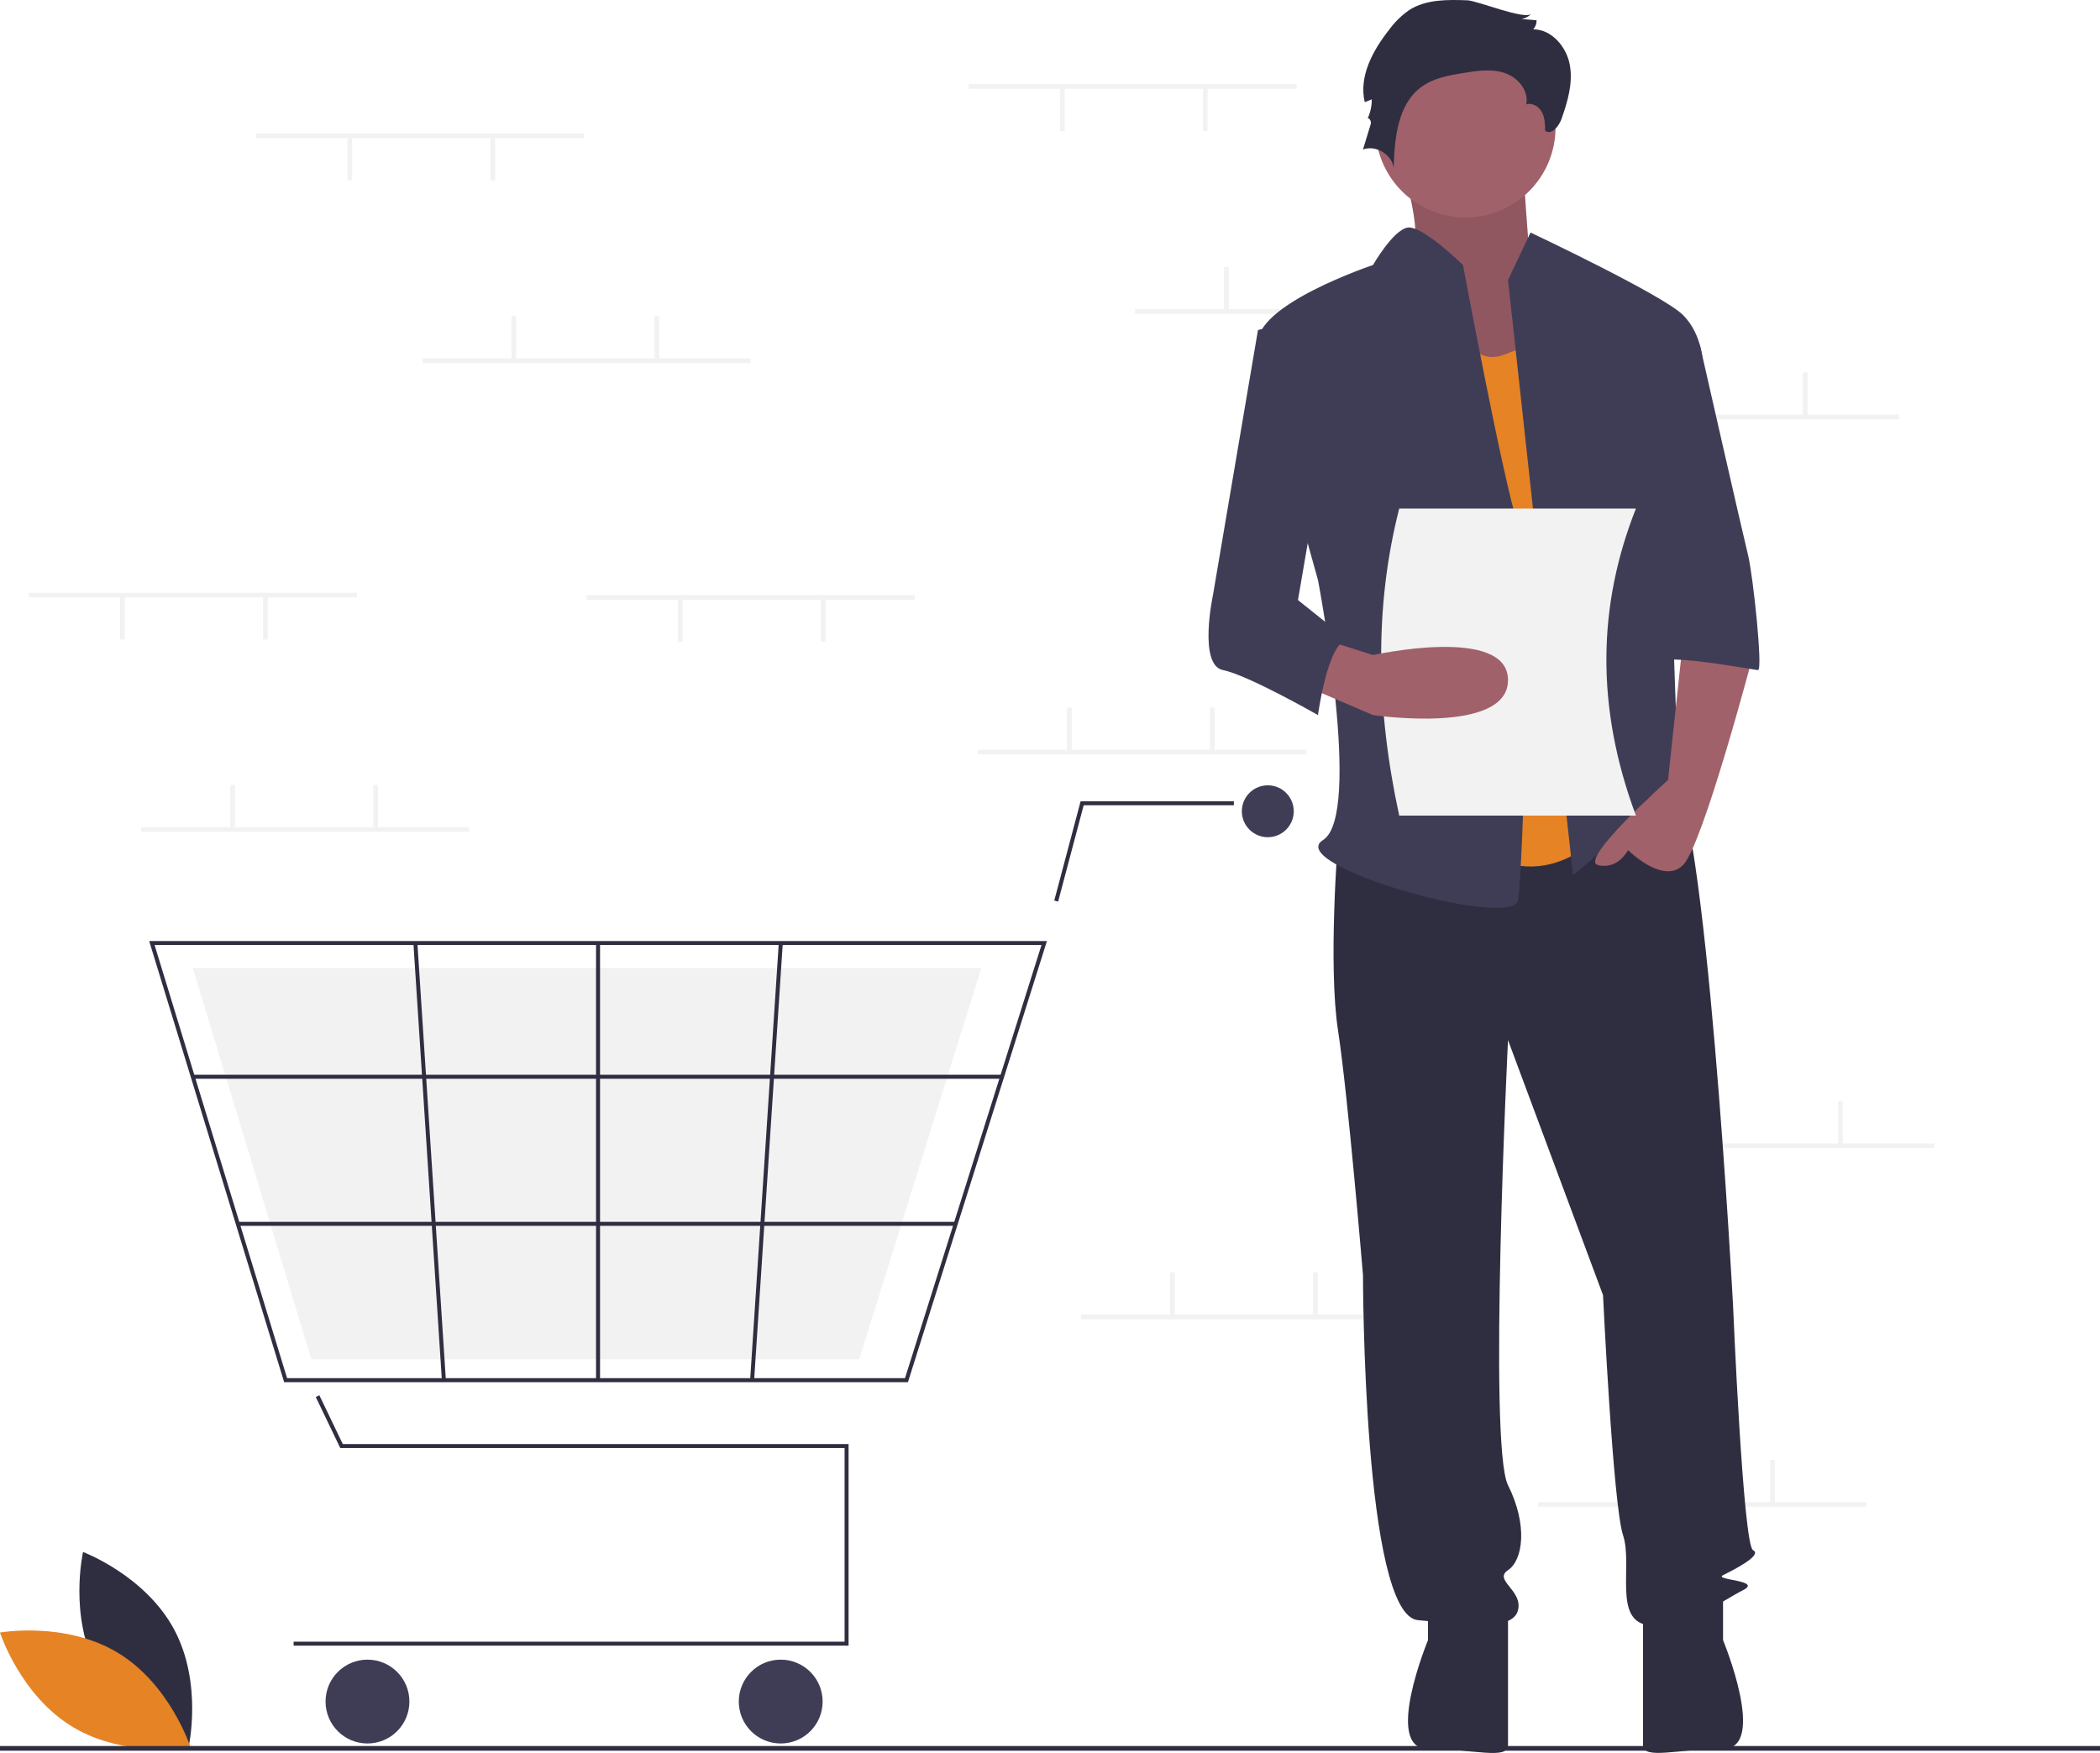
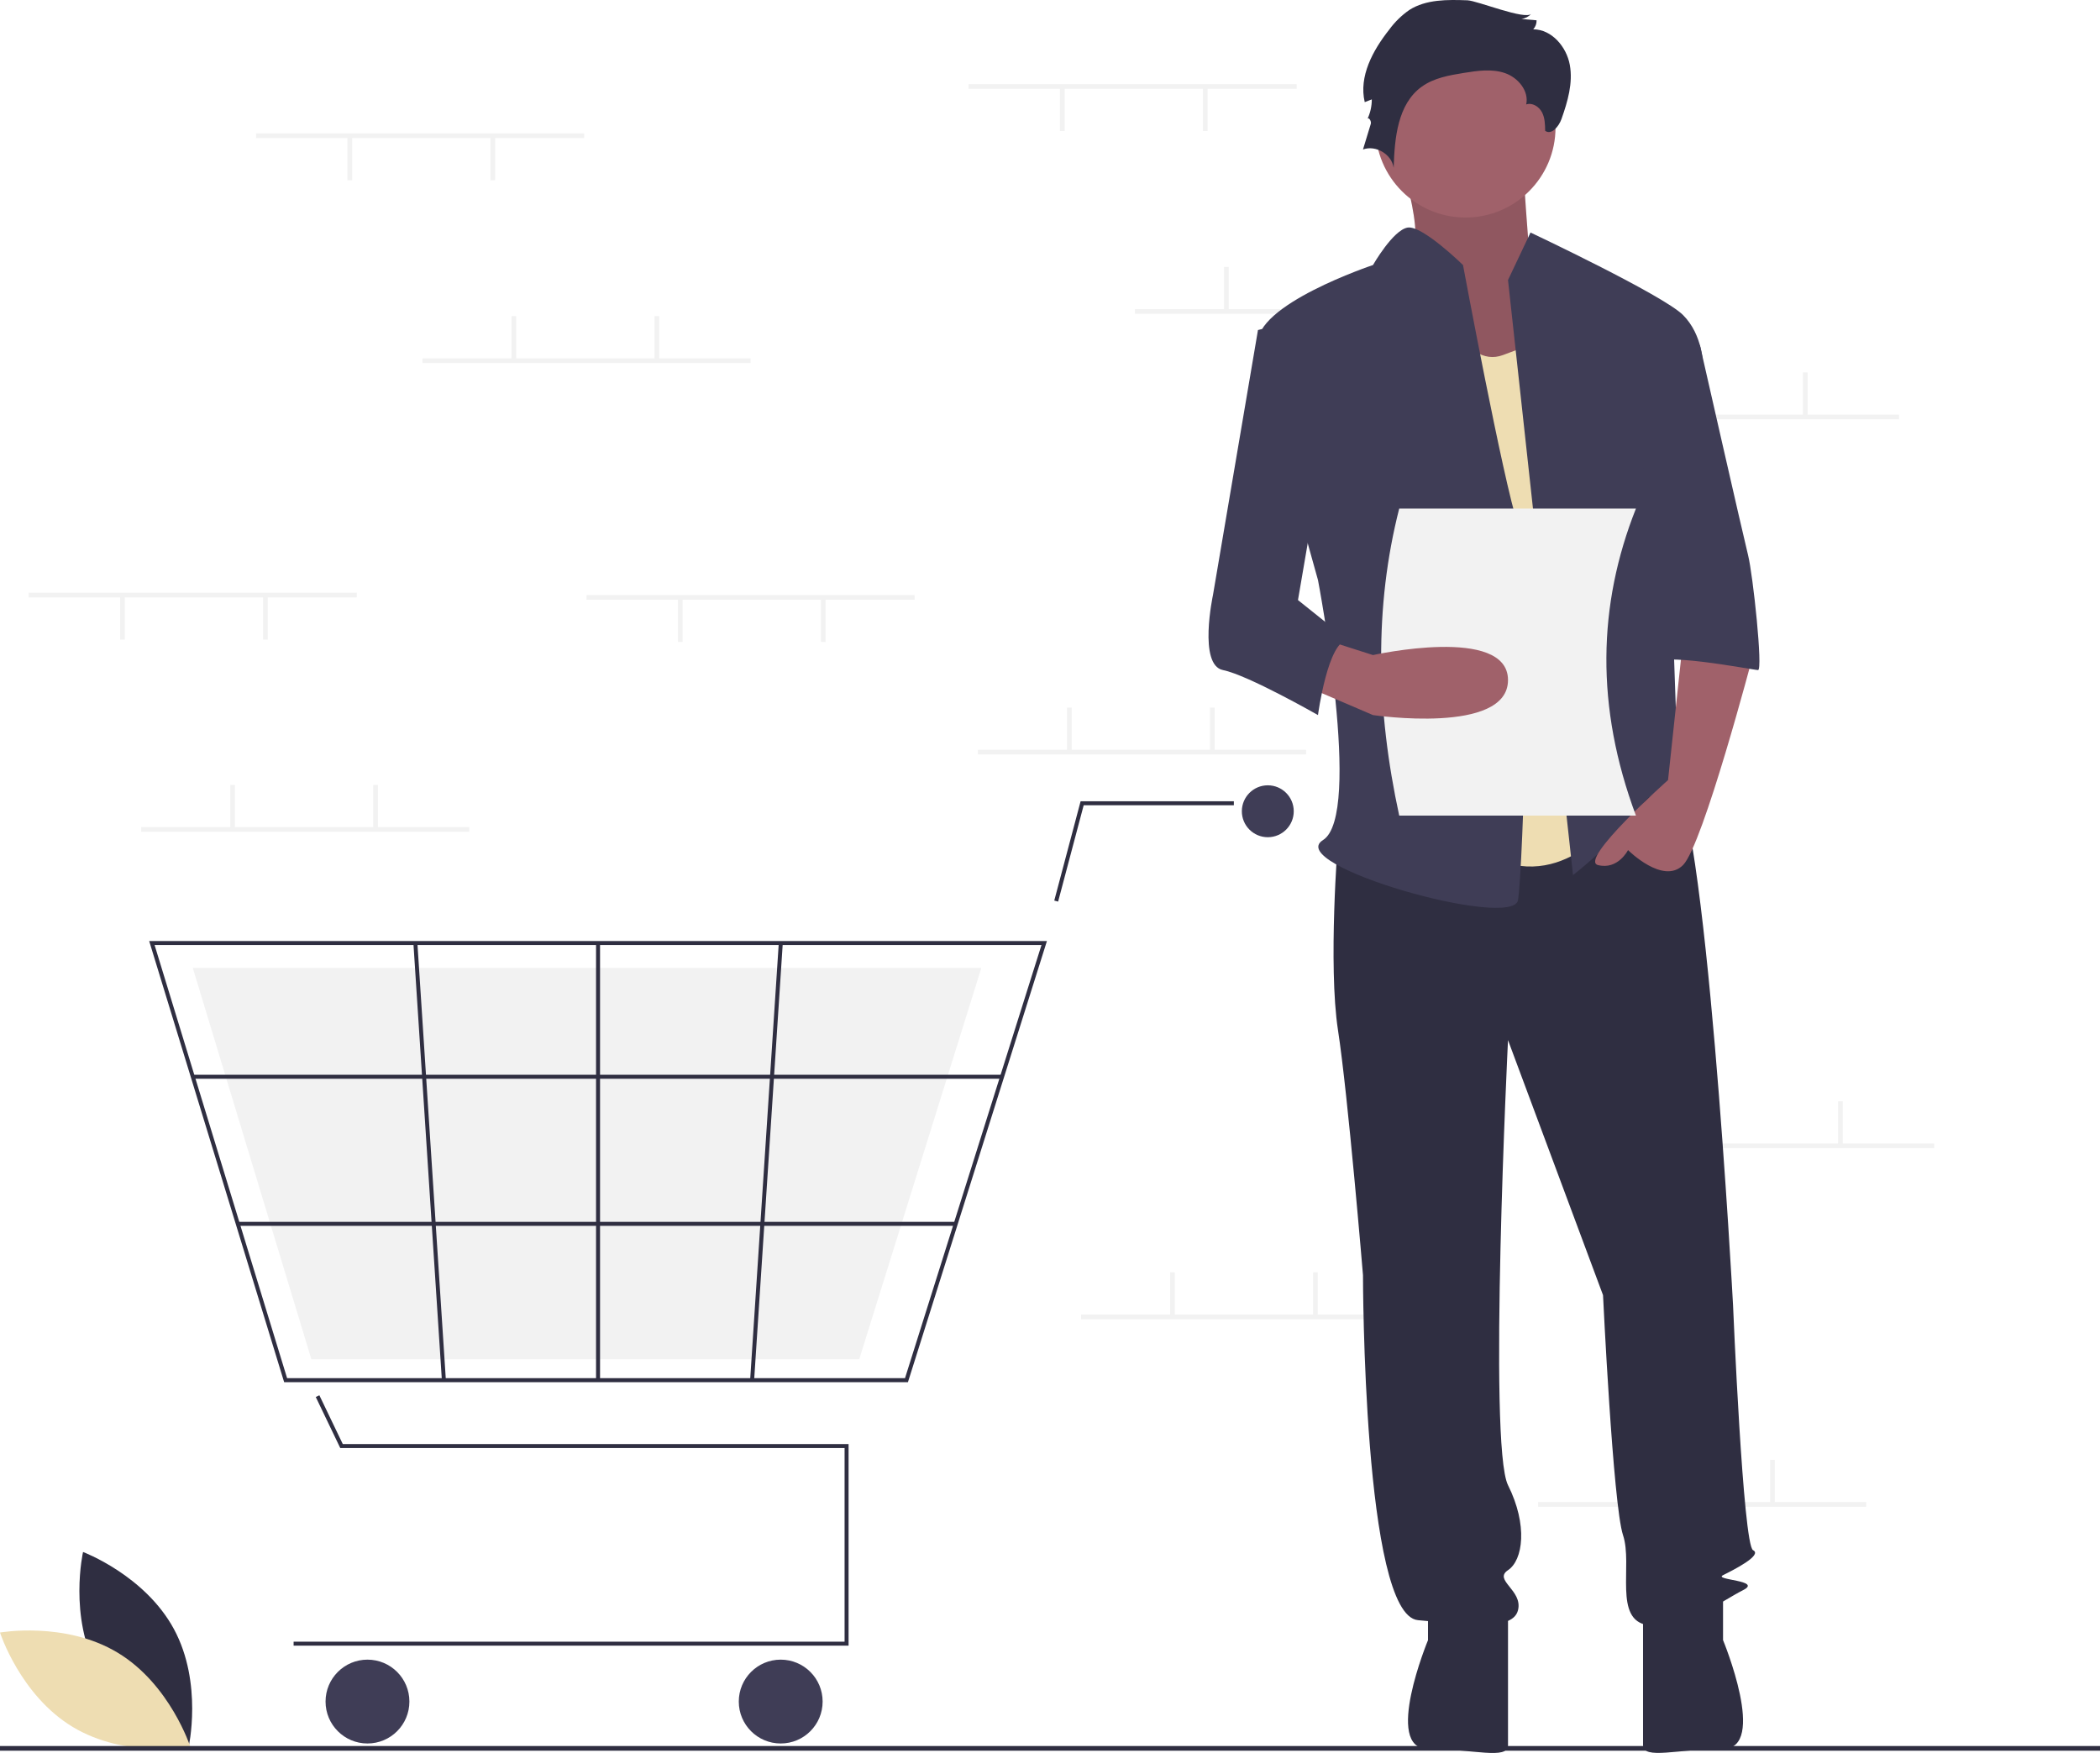
<svg xmlns="http://www.w3.org/2000/svg" data-name="Layer 1" width="896" height="747.971" viewBox="0 0 896 747.971">
  <path d="M193.634,788.752c12.428,23.049,38.806,32.944,38.806,32.944s6.227-27.475-6.201-50.524-38.806-32.944-38.806-32.944S181.206,765.703,193.634,788.752Z" transform="translate(-152 -76.01429)" fill="#2f2e41" />
-   <path d="M202.177,781.169c22.438,13.5,31.08,40.314,31.08,40.314s-27.738,4.927-50.177-8.573S152,772.596,152,772.596,179.738,767.67,202.177,781.169Z" transform="translate(-152 -76.01429)" fill="#e58325" />
+   <path d="M202.177,781.169c22.438,13.5,31.08,40.314,31.08,40.314s-27.738,4.927-50.177-8.573S152,772.596,152,772.596,179.738,767.67,202.177,781.169Z" transform="translate(-152 -76.01429)" fill="#EEDDB2" />
  <rect x="413.248" y="35.908" width="140" height="2" fill="#f2f2f2" />
  <rect x="513.249" y="37.408" width="2" height="18.5" fill="#f2f2f2" />
  <rect x="452.248" y="37.408" width="2" height="18.5" fill="#f2f2f2" />
  <rect x="484.248" y="131.908" width="140" height="2" fill="#f2f2f2" />
  <rect x="522.249" y="113.908" width="2" height="18.5" fill="#f2f2f2" />
  <rect x="583.249" y="113.908" width="2" height="18.5" fill="#f2f2f2" />
  <rect x="670.249" y="176.908" width="140" height="2" fill="#f2f2f2" />
  <rect x="708.249" y="158.908" width="2" height="18.5" fill="#f2f2f2" />
  <rect x="769.249" y="158.908" width="2" height="18.5" fill="#f2f2f2" />
  <rect x="656.249" y="640.908" width="140" height="2" fill="#f2f2f2" />
  <rect x="694.249" y="622.908" width="2" height="18.5" fill="#f2f2f2" />
  <rect x="755.249" y="622.908" width="2" height="18.5" fill="#f2f2f2" />
  <rect x="417.248" y="319.908" width="140" height="2" fill="#f2f2f2" />
  <rect x="455.248" y="301.908" width="2" height="18.5" fill="#f2f2f2" />
  <rect x="516.249" y="301.908" width="2" height="18.5" fill="#f2f2f2" />
  <rect x="461.248" y="560.908" width="140" height="2" fill="#f2f2f2" />
  <rect x="499.248" y="542.908" width="2" height="18.5" fill="#f2f2f2" />
  <rect x="560.249" y="542.908" width="2" height="18.5" fill="#f2f2f2" />
  <rect x="685.249" y="487.908" width="140" height="2" fill="#f2f2f2" />
  <rect x="723.249" y="469.908" width="2" height="18.5" fill="#f2f2f2" />
  <rect x="784.249" y="469.908" width="2" height="18.5" fill="#f2f2f2" />
  <polygon points="362.06 702.184 125.274 702.184 125.274 700.481 360.356 700.481 360.356 617.861 145.18 617.861 134.727 596.084 136.263 595.347 146.252 616.157 362.06 616.157 362.06 702.184" fill="#2f2e41" />
  <circle cx="156.789" cy="726.033" r="17.887" fill="#3f3d56" />
  <circle cx="333.101" cy="726.033" r="17.887" fill="#3f3d56" />
  <circle cx="540.927" cy="346.153" r="11.073" fill="#3f3d56" />
  <path d="M539.385,665.767H273.237L215.648,477.531H598.693l-.349,1.108Zm-264.889-1.704H538.136l58.234-184.83H217.951Z" transform="translate(-152 -76.01429)" fill="#2f2e41" />
  <polygon points="366.61 579.958 132.842 579.958 82.26 413.015 418.701 413.015 418.395 413.998 366.61 579.958" fill="#f2f2f2" />
  <polygon points="451.465 384.7 449.818 384.263 461.059 341.894 526.448 341.894 526.448 343.598 462.37 343.598 451.465 384.7" fill="#2f2e41" />
  <rect x="82.258" y="458.584" width="345.293" height="1.704" fill="#2f2e41" />
  <rect x="101.459" y="521.344" width="306.319" height="1.704" fill="#2f2e41" />
  <rect x="254.314" y="402.368" width="1.704" height="186.533" fill="#2f2e41" />
  <rect x="385.557" y="570.797" width="186.929" height="1.704" transform="translate(-274.7392 936.235) rotate(-86.24919)" fill="#2f2e41" />
  <rect x="334.457" y="478.185" width="1.704" height="186.929" transform="translate(-188.4687 -52.99638) rotate(-3.729)" fill="#2f2e41" />
  <rect y="745" width="896" height="2" fill="#2f2e41" />
  <path d="M747.411,137.89s14.618,41.606,5.622,48.007S783.394,244.573,783.394,244.573l47.229-12.802-25.863-43.74s-3.373-43.74-3.373-50.141S747.411,137.89,747.411,137.89Z" transform="translate(-152 -76.01429)" fill="#a0616a" />
  <path d="M747.411,137.89s14.618,41.606,5.622,48.007S783.394,244.573,783.394,244.573l47.229-12.802-25.863-43.74s-3.373-43.74-3.373-50.141S747.411,137.89,747.411,137.89Z" transform="translate(-152 -76.01429)" opacity="0.1" />
  <path d="M722.874,434.468s-4.267,53.341,0,81.079,10.668,104.549,10.668,104.549,0,145.089,23.47,147.222,40.539,4.267,42.673-4.267-10.668-12.802-4.267-17.069,8.535-19.203,0-36.272,0-189.895,0-189.895l40.539,108.816s4.267,89.614,8.535,102.415-4.267,36.272,10.668,38.406,32.005-10.668,40.539-14.936-12.802-4.267-8.535-6.401,17.069-8.535,12.802-10.668-8.535-104.549-8.535-104.549S879.697,414.199,864.762,405.664s-24.537,6.166-24.537,6.166Z" transform="translate(-152 -76.01429)" fill="#2f2e41" />
  <path d="M761.279,758.784v17.069s-19.203,46.399,0,46.399,34.138,4.808,34.138-1.593V763.051Z" transform="translate(-152 -76.01429)" fill="#2f2e41" />
  <path d="M887.165,758.754v17.069s19.203,46.399,0,46.399-34.138,4.808-34.138-1.593V763.021Z" transform="translate(-152 -76.01429)" fill="#2f2e41" />
  <circle cx="625.282" cy="54.408" r="38.406" fill="#a0616a" />
-   <path d="M765.547,201.9s10.668,32.005,27.738,25.604l17.069-6.401L840.225,425.934s-23.47,34.138-57.609,12.802S765.547,201.9,765.547,201.9Z" transform="translate(-152 -76.01429)" fill="#e58325" />
+   <path d="M765.547,201.9s10.668,32.005,27.738,25.604l17.069-6.401L840.225,425.934s-23.47,34.138-57.609,12.802S765.547,201.9,765.547,201.9Z" transform="translate(-152 -76.01429)" fill="#EEDDB2" />
  <path d="M795.418,195.499l9.601-20.27s56.542,26.671,65.076,35.205,8.535,21.337,8.535,21.337l-14.936,53.341s4.267,117.351,4.267,121.618,14.936,27.738,4.267,19.203-12.802-17.069-21.337-4.267-27.738,27.738-27.738,27.738Z" transform="translate(-152 -76.01429)" fill="#3f3d56" />
  <path d="M870.096,349.122l-6.401,59.742s-38.406,34.138-29.871,36.272,12.802-6.401,12.802-6.401,14.936,14.936,23.47,6.401S899.967,355.523,899.967,355.523Z" transform="translate(-152 -76.01429)" fill="#a0616a" />
  <path d="M778.1,76.144c-8.514-.304-17.625-.455-24.804,4.133a36.313,36.313,0,0,0-8.572,8.392c-6.992,8.838-13.033,19.959-10.436,30.925l3.016-1.176a19.751,19.751,0,0,1-1.905,8.463c.425-1.235,1.847.762,1.466,2.011L733.543,139.792c5.462-2.002,12.257,2.052,13.088,7.81.38-12.661,1.693-27.18,11.964-34.593,5.18-3.739,11.735-4.88,18.042-5.894,5.818-.935,11.918-1.827,17.491.089s10.319,7.615,9.055,13.371c2.57-.885,5.444.906,6.713,3.309s1.337,5.237,1.375,7.955c2.739,1.936,5.856-1.908,6.973-5.071,2.62-7.424,4.949-15.327,3.538-23.073s-7.723-15.148-15.596-15.174a5.467,5.467,0,0,0,1.422-3.849l-6.489-.548a7.172,7.172,0,0,0,4.286-2.26C802.798,84.731,782.313,76.295,778.1,76.144Z" transform="translate(-152 -76.01429)" fill="#2f2e41" />
  <path d="M776.215,189.098s-17.369-17.021-23.62-15.978S737.809,189.098,737.809,189.098s-51.208,17.069-49.074,34.138S714.339,323.518,714.339,323.518s19.203,100.282,2.134,110.95,81.079,38.406,83.213,25.604,6.401-140.821,0-160.024S776.215,189.098,776.215,189.098Z" transform="translate(-152 -76.01429)" fill="#3f3d56" />
  <path d="M850.893,223.236h26.383S895.7,304.315,897.833,312.85s6.401,49.074,4.267,49.074-44.807-8.535-44.807-2.134Z" transform="translate(-152 -76.01429)" fill="#3f3d56" />
  <path d="M850,424.014H749c-9.856-45.34-10.68-89.146,0-131H850C833.701,334.115,832.682,377.621,850,424.014Z" transform="translate(-152 -76.01429)" fill="#f2f2f2" />
  <path d="M707.938,368.325,737.809,381.127s57.609,8.535,57.609-14.936-57.609-10.668-57.609-10.668L718.605,349.383Z" transform="translate(-152 -76.01429)" fill="#a0616a" />
  <path d="M714.339,210.435l-25.604,6.401L669.532,329.919s-6.401,29.871,4.267,32.005S714.339,381.127,714.339,381.127s4.267-32.005,12.802-32.005L705.804,332.053,718.606,257.375Z" transform="translate(-152 -76.01429)" fill="#3f3d56" />
  <rect x="60.248" y="352.908" width="140" height="2" fill="#f2f2f2" />
  <rect x="98.249" y="334.908" width="2" height="18.5" fill="#f2f2f2" />
  <rect x="159.249" y="334.908" width="2" height="18.5" fill="#f2f2f2" />
  <rect x="109.249" y="56.908" width="140" height="2" fill="#f2f2f2" />
  <rect x="209.249" y="58.408" width="2" height="18.5" fill="#f2f2f2" />
  <rect x="148.249" y="58.408" width="2" height="18.5" fill="#f2f2f2" />
  <rect x="250.249" y="253.908" width="140" height="2" fill="#f2f2f2" />
  <rect x="350.248" y="255.408" width="2" height="18.5" fill="#f2f2f2" />
  <rect x="289.248" y="255.408" width="2" height="18.5" fill="#f2f2f2" />
  <rect x="12.248" y="252.908" width="140" height="2" fill="#f2f2f2" />
  <rect x="112.249" y="254.408" width="2" height="18.5" fill="#f2f2f2" />
  <rect x="51.248" y="254.408" width="2" height="18.5" fill="#f2f2f2" />
  <rect x="180.249" y="152.908" width="140" height="2" fill="#f2f2f2" />
  <rect x="218.249" y="134.908" width="2" height="18.5" fill="#f2f2f2" />
  <rect x="279.248" y="134.908" width="2" height="18.5" fill="#f2f2f2" />
</svg>
